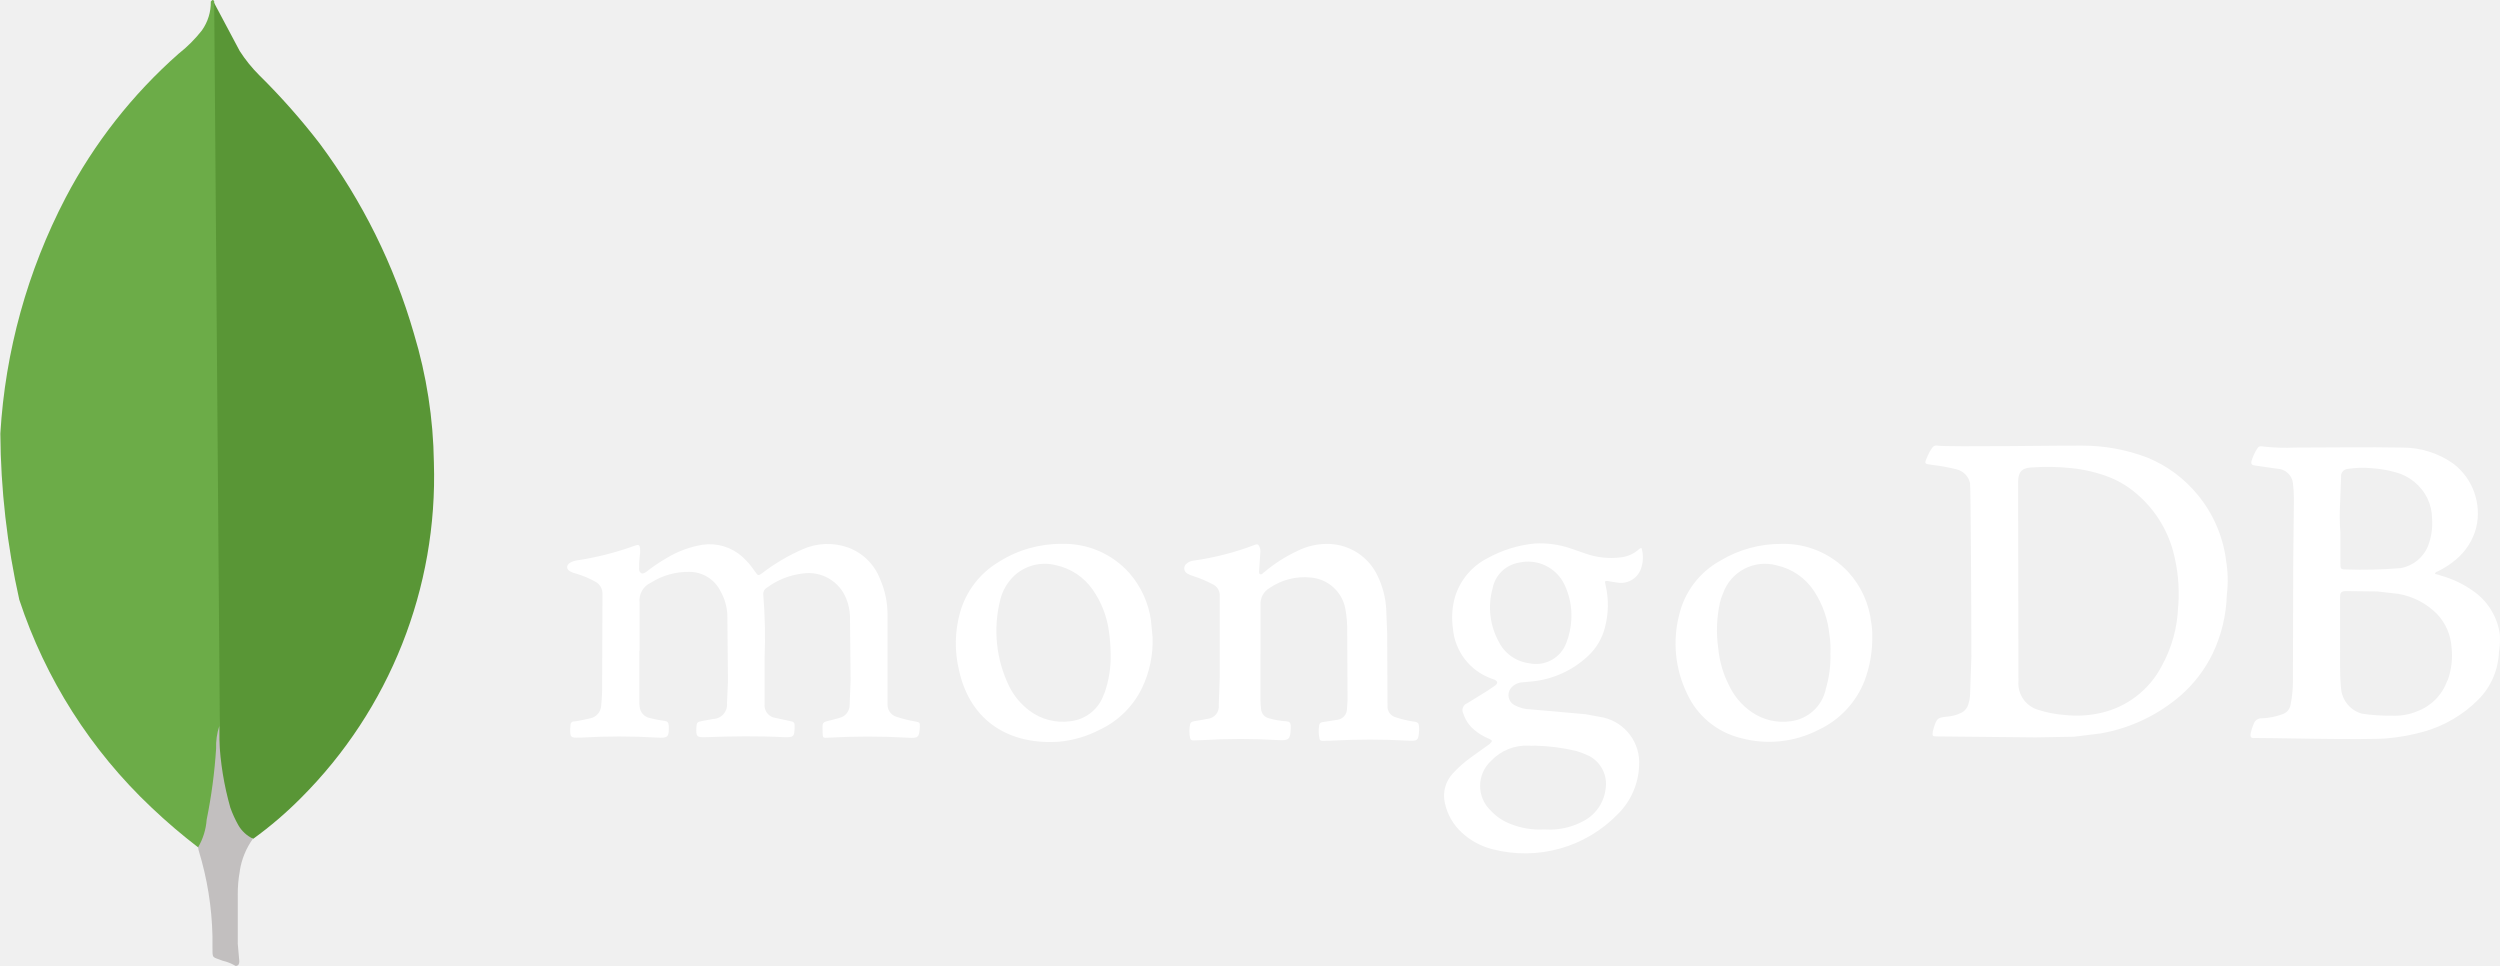
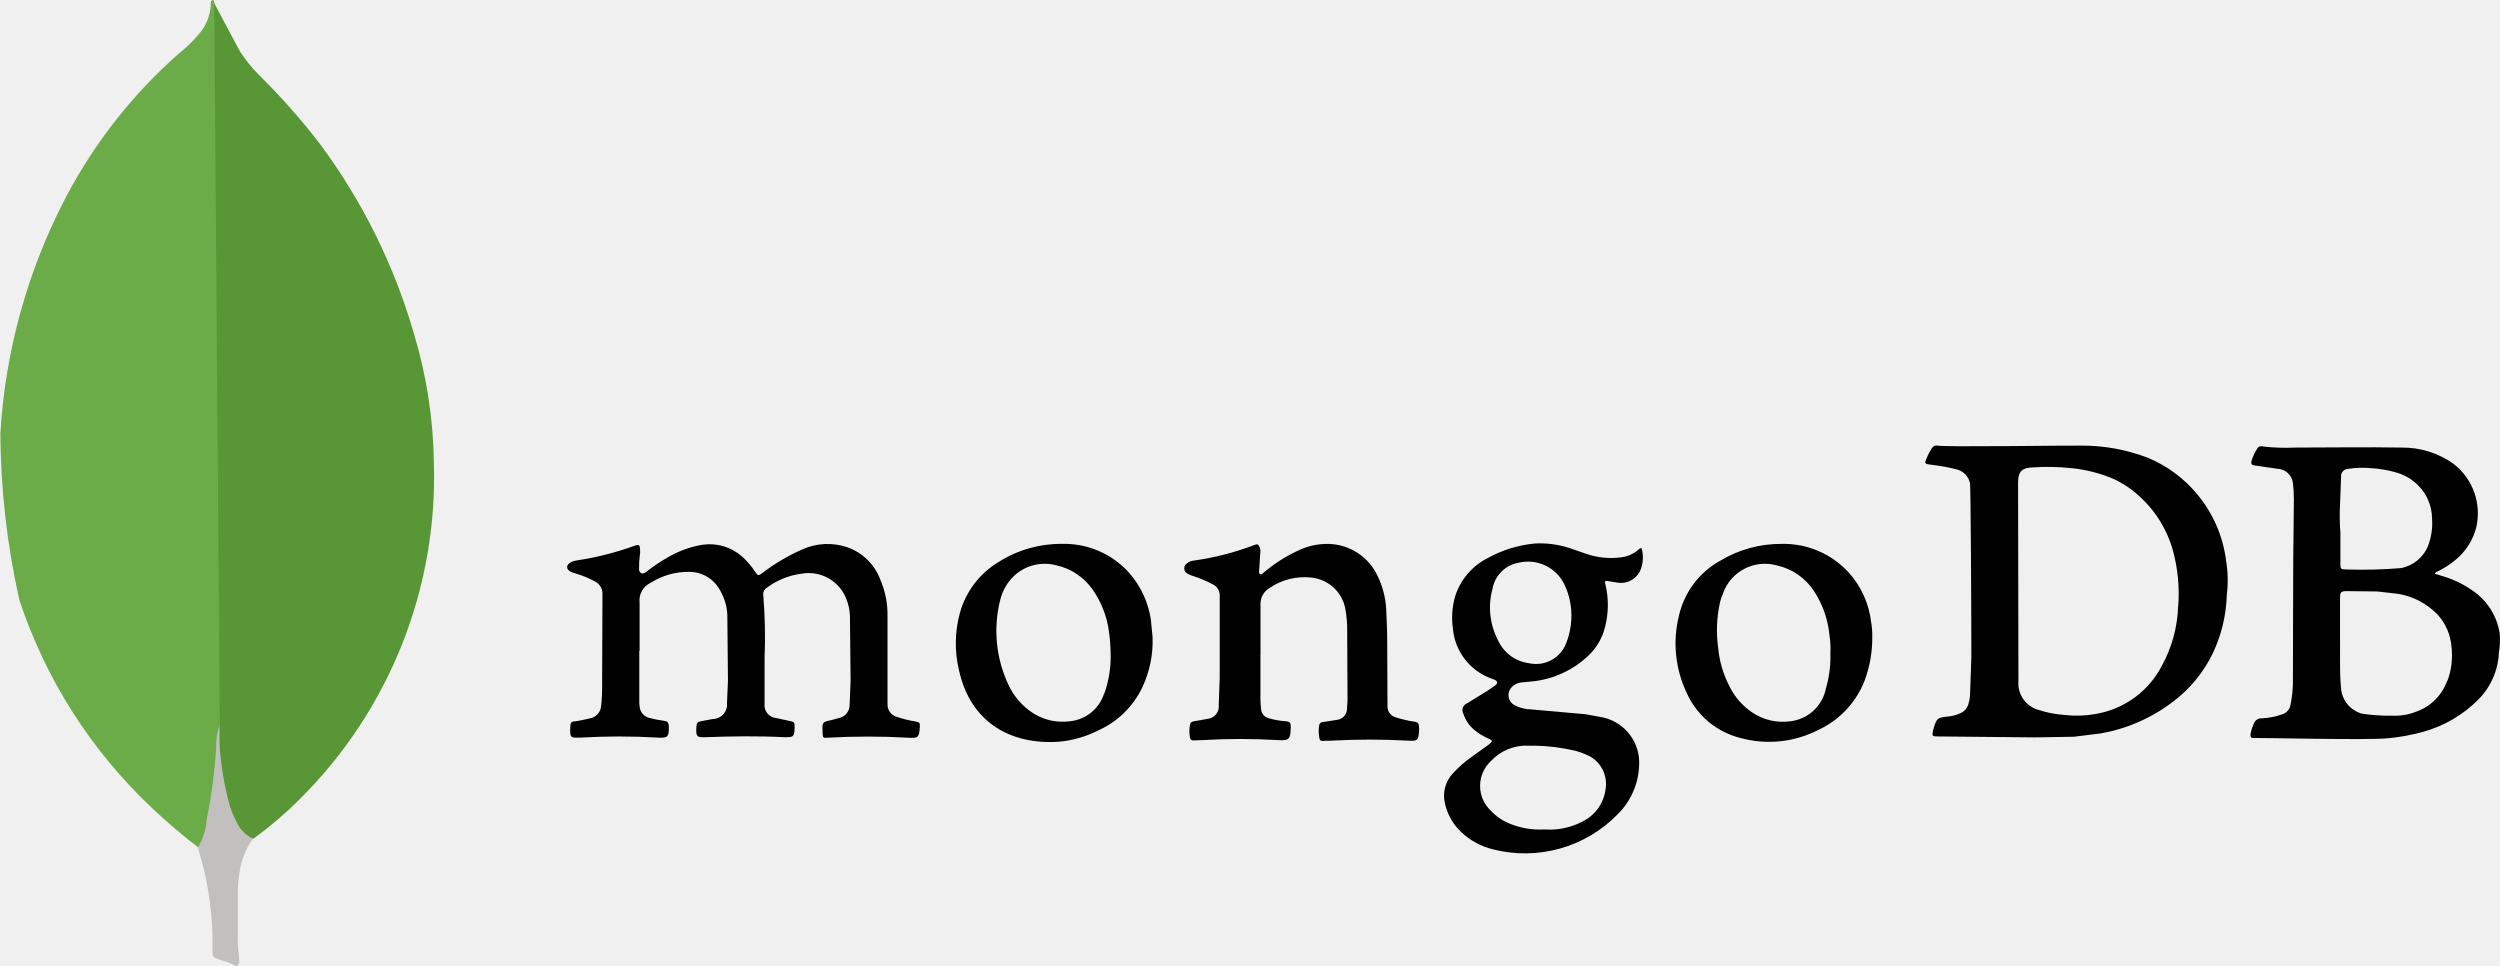
<svg xmlns="http://www.w3.org/2000/svg" width="178.305" height="68.889" viewBox="0 0 178.305 68.889">
  <g id="mongodb-ar21" transform="translate(-7.09 -5.044)">
-     <path id="Path_22583" data-name="Path 22583" d="M16.17,5.154l1.837,3.454A10.363,10.363,0,0,0,19.4,10.334a47.9,47.9,0,0,1,4.314,4.878,42.4,42.4,0,0,1,6.716,13.547,33.34,33.34,0,0,1,1.425,9.193,32.378,32.378,0,0,1-9.493,23.94,27.465,27.465,0,0,1-3.377,2.89c-.64,0-.939-.505-1.2-.939a7.5,7.5,0,0,1-.939-2.7,12.953,12.953,0,0,1-.3-3.415V57.2c-.037-.113-.6-51.783-.376-52.045Z" transform="translate(6.181 0.076)" fill="#599636" />
-     <path id="Path_22584" data-name="Path 22584" d="M22.351,5.118c-.076-.152-.152-.037-.226.037a3.44,3.44,0,0,1-.64,2.064,9.752,9.752,0,0,1-1.651,1.651,35.925,35.925,0,0,0-8.068,10.282A41.682,41.682,0,0,0,7.115,35.963,55.8,55.8,0,0,0,8.467,47.821,35.761,35.761,0,0,0,17.9,62.642a41.021,41.021,0,0,0,3.34,2.851c.337,0,.376-.3.45-.526a10.3,10.3,0,0,0,.337-1.464c.337-1.875.526-3.752.75-5.628L22.366,5.118Z" transform="translate(0 0)" fill="#6cac48" />
-     <path id="Path_22585" data-name="Path 22585" d="M18.445,46.1a5.336,5.336,0,0,1,.939-2.288,2.382,2.382,0,0,1-1.051-.977,7.983,7.983,0,0,1-.563-1.238,21.242,21.242,0,0,1-.789-4.841v-.977a4.728,4.728,0,0,0-.226,1.614,37.531,37.531,0,0,1-.674,5.065,4.537,4.537,0,0,1-.6,1.951.736.736,0,0,0,.037.263,22.5,22.5,0,0,1,.977,6.079v.75c0,.9-.037.713.713,1.011a3.3,3.3,0,0,1,.939.376c.226,0,.263-.185.263-.337L18.3,51.308V47.854a9.057,9.057,0,0,1,.152-1.764Z" transform="translate(5.748 21.049)" fill="#c2bfbf" />
-     <g id="Group_653" data-name="Group 653" transform="translate(47.536 36.821)">
-       <path id="Path_22586" data-name="Path 22586" d="M40.621,37.528V41.1a2.5,2.5,0,0,0,.024.423.9.9,0,0,0,.688.8,8.551,8.551,0,0,0,1.084.212c.212.024.282.117.306.344.024.8-.046.895-.822.847a46.51,46.51,0,0,0-5.432,0H36.3c-.564.024-.611-.024-.611-.588,0-.095.024-.212.024-.306a.249.249,0,0,1,.282-.258c.379-.046.73-.141,1.084-.212a.976.976,0,0,0,.822-.917,13.164,13.164,0,0,0,.069-1.647l.024-6.3a.963.963,0,0,0-.516-.895,6.693,6.693,0,0,0-1.342-.564,1.851,1.851,0,0,1-.4-.141c-.344-.165-.353-.47-.024-.659a1.2,1.2,0,0,1,.4-.141,21.369,21.369,0,0,0,4.184-1.058c.282-.095.353-.069.379.212a2.015,2.015,0,0,1-.024.54,5.92,5.92,0,0,0-.046.895.325.325,0,0,0,.141.306c.117.071.236,0,.344-.069a12.79,12.79,0,0,1,1.528-1.032,7.22,7.22,0,0,1,2.495-.917,3.485,3.485,0,0,1,2.846.847,5.334,5.334,0,0,1,.893,1.034c.236.344.258.353.564.117A13.869,13.869,0,0,1,52.259,30.3a4.366,4.366,0,0,1,3.221-.141A3.865,3.865,0,0,1,57.785,32.4a6.342,6.342,0,0,1,.54,2.632v6.3a.905.905,0,0,0,.588.895,8.77,8.77,0,0,0,1.411.353c.306.069.306.069.306.379-.046.774-.117.822-.871.774a50.625,50.625,0,0,0-5.666,0c-.379.024-.379.024-.4-.353v-.117c-.024-.637-.024-.637.588-.774l.611-.165a.946.946,0,0,0,.73-.917l.069-1.764-.046-4.608a3.665,3.665,0,0,0-.258-1.2,2.883,2.883,0,0,0-3.128-1.81,5.315,5.315,0,0,0-2.54,1.012.506.506,0,0,0-.258.494,36.63,36.63,0,0,1,.095,4.515v3.269a.905.905,0,0,0,.8,1.012l1.084.236c.165.024.258.095.258.282v.172c-.024.659-.069.688-.73.681-1.881-.095-3.763-.069-5.619,0-.637.024-.688-.046-.659-.688.024-.379.069-.4.423-.47l.774-.141a1.024,1.024,0,0,0,.988-1.129l.069-1.576L46.9,34.964a3.784,3.784,0,0,0-.494-1.693,2.476,2.476,0,0,0-2.211-1.364,4.964,4.964,0,0,0-2.753.774,1.385,1.385,0,0,0-.8,1.435v3.433Zm44.3.143v3.316q.006.354.046.705a.723.723,0,0,0,.564.659,5.488,5.488,0,0,0,1.246.212c.236.024.282.117.306.306v.165c-.024.822-.117.917-.917.871a45.312,45.312,0,0,0-5.361,0l-.688.024c-.141,0-.172-.069-.212-.165a2.392,2.392,0,0,1,0-.988c.024-.141.117-.172.258-.212.344-.046.637-.117.964-.172a.887.887,0,0,0,.822-.988l.069-1.975V33.644a.874.874,0,0,0-.54-.871,8.455,8.455,0,0,0-1.342-.564,1.982,1.982,0,0,1-.4-.165.426.426,0,0,1-.046-.752.843.843,0,0,1,.47-.189,19.959,19.959,0,0,0,4.374-1.129c.165-.069.236-.024.306.117a.78.78,0,0,1,.069.47l-.069,1.1c0,.141-.069.344.046.4.141.095.236-.117.353-.172a10.479,10.479,0,0,1,2.281-1.457,4.714,4.714,0,0,1,2.328-.516A3.953,3.953,0,0,1,93.28,32.2a6.176,6.176,0,0,1,.611,2.352l.069,1.721.024,5.2a.787.787,0,0,0,.564.8,7.693,7.693,0,0,0,1.27.306c.379.046.4.117.423.47v.117c-.046.8-.095.822-.895.774a49.19,49.19,0,0,0-5.267,0c-.236.024-.47,0-.688.024-.141,0-.236-.024-.258-.165a2.534,2.534,0,0,1-.024-.941.259.259,0,0,1,.258-.236l1.084-.172a.788.788,0,0,0,.637-.688l.046-.659-.024-4.914a8.272,8.272,0,0,0-.141-1.693,2.743,2.743,0,0,0-2.443-2.185,4.416,4.416,0,0,0-2.963.752,1.3,1.3,0,0,0-.637,1.175v3.551c0-.069,0-.069.024-.069Z" transform="translate(-35.47 -22.897)" fill="#fff" />
-       <path id="Path_22587" data-name="Path 22587" d="M114.4,33.867a9.176,9.176,0,0,0-2-4.585,9.067,9.067,0,0,0-3.622-2.681,13.057,13.057,0,0,0-4.656-.847c-.659-.024-9.64.117-10.3,0a.351.351,0,0,0-.379.165,2.685,2.685,0,0,0-.306.54c-.282.637-.282.588.4.681a12.745,12.745,0,0,1,1.647.306,1.293,1.293,0,0,1,.964.988c.046.258.095,8.534.095,12.391l-.095,2.753a2.58,2.58,0,0,1-.117.611.985.985,0,0,1-.54.637,2.787,2.787,0,0,1-.988.258c-.637.069-.73.095-.941.8l-.069.258c-.046.306-.024.353.282.353l7.03.069,2.753-.046,1.9-.236a11.847,11.847,0,0,0,5.736-2.727,9.549,9.549,0,0,0,2.257-2.963,10.44,10.44,0,0,0,1.012-4.208,8.36,8.36,0,0,0-.069-2.515Zm-3.41,3.338a9.415,9.415,0,0,1-1.175,4.279,6.509,6.509,0,0,1-4.35,3.338,7.71,7.71,0,0,1-2.581.141,7.815,7.815,0,0,1-1.834-.353A1.969,1.969,0,0,1,99.6,42.546l-.024-14.177c0-.847.379-1.032.988-1.058a15.911,15.911,0,0,1,2.775.046,10.427,10.427,0,0,1,2.846.688A6.848,6.848,0,0,1,108.04,29.2a8.2,8.2,0,0,1,2.581,4.043A11.675,11.675,0,0,1,111,37.168Zm22.952,2.306a2.221,2.221,0,0,0-.024-.4,4.508,4.508,0,0,0-1.951-3.033,7.347,7.347,0,0,0-2.257-1.058,2.5,2.5,0,0,0-.4-.117.2.2,0,0,1,.165-.165,6,6,0,0,0,1.316-.847,4.419,4.419,0,0,0,1.457-2.281,4.456,4.456,0,0,0-1.622-4.563,6.237,6.237,0,0,0-3.668-1.153c-2.54-.046-5.1,0-7.639,0a14.268,14.268,0,0,1-2.211-.069c-.141-.024-.344-.069-.447.095a3.344,3.344,0,0,0-.447.964c-.024.165.024.258.212.282l1.622.236a1.165,1.165,0,0,1,1.129,1.012,9.943,9.943,0,0,1,.069,1.175l-.046,4.4-.024,8.7a8.236,8.236,0,0,1-.165,1.528.86.86,0,0,1-.611.705,4.85,4.85,0,0,1-1.411.282.585.585,0,0,0-.611.4,3.054,3.054,0,0,0-.212.659c-.046.282.024.379.306.344.212-.024,7.971.165,9.429.024a14.267,14.267,0,0,0,2.586-.47,8.883,8.883,0,0,0,3.926-2.306,5.058,5.058,0,0,0,1.457-3.386,4.228,4.228,0,0,0,.069-.941Zm-11.4-9.635L122.611,28a.521.521,0,0,1,.494-.588,6.889,6.889,0,0,1,1.693-.046,8.18,8.18,0,0,1,1.669.282,3.514,3.514,0,0,1,2.306,1.881,3.372,3.372,0,0,1,.329,1.435,4.521,4.521,0,0,1-.282,1.927,2.589,2.589,0,0,1-1.951,1.6,33.386,33.386,0,0,1-3.926.095c-.353,0-.379-.046-.379-.4V31.966a15.126,15.126,0,0,1-.024-2.07Zm7.639,12.65a3.607,3.607,0,0,1-2.163,2.185,4.112,4.112,0,0,1-1.721.306,13.7,13.7,0,0,1-2.185-.141,2.046,2.046,0,0,1-1.505-1.834c-.117-1.2-.046-2.423-.069-3.316v-3.1c0-.379.046-.494.447-.494l2.211.024,1.505.172a5.09,5.09,0,0,1,2.775,1.457,3.812,3.812,0,0,1,1.012,2.328,5.214,5.214,0,0,1-.282,2.4Z" transform="translate(3.913 -25.749)" fill="#fff" />
-       <path id="Path_22588" data-name="Path 22588" d="M98.55,32.6l.611.095a1.516,1.516,0,0,0,1.669-1.129,2.375,2.375,0,0,0,0-1.342c-.141,0-.212.117-.282.165a2.259,2.259,0,0,1-1.175.494,5.409,5.409,0,0,1-2.515-.258l-1.153-.4a6.8,6.8,0,0,0-2.495-.327,8.646,8.646,0,0,0-3.386,1.058,4.6,4.6,0,0,0-2.306,2.775,5.491,5.491,0,0,0-.141,2.233A4.167,4.167,0,0,0,90.1,39.521c.095.024.165.069.258.095.212.117.236.236.046.4l-.588.4-1.411.871a.526.526,0,0,0-.282.752,2.46,2.46,0,0,0,.752,1.129,3.923,3.923,0,0,0,1.082.659c.258.117.258.172.024.379l-1.342.964a8.039,8.039,0,0,0-1.27,1.129,2.323,2.323,0,0,0-.564,2.116,3.974,3.974,0,0,0,1.222,2.116A4.99,4.99,0,0,0,90.193,51.7a9.225,9.225,0,0,0,8.959-2.515,5.126,5.126,0,0,0,1.505-3.441,3.3,3.3,0,0,0-2.54-3.433l-1.27-.236-3.88-.344a2.6,2.6,0,0,1-1.2-.306.805.805,0,0,1-.282-1.175,1.117,1.117,0,0,1,.8-.447l.752-.069a6.813,6.813,0,0,0,3.973-1.81,4.164,4.164,0,0,0,1.2-2,6.269,6.269,0,0,0,.046-3.1c-.069-.258-.046-.282.282-.236ZM92.786,44.316a2.484,2.484,0,0,0,.423,0,13.783,13.783,0,0,1,2.963.379,6.16,6.16,0,0,1,.917.353,2.252,2.252,0,0,1,1.175,2.374,2.971,2.971,0,0,1-1.647,2.306,5.032,5.032,0,0,1-2,.564c-.258.024-.494,0-.752,0a5.583,5.583,0,0,1-2.4-.4,3.709,3.709,0,0,1-1.387-.941A2.426,2.426,0,0,1,90.1,45.4a3.454,3.454,0,0,1,2.681-1.084Zm2.681-7.336a2.3,2.3,0,0,1-2.657,1.457,2.815,2.815,0,0,1-2.185-1.576,5.064,5.064,0,0,1-.423-3.739,2.3,2.3,0,0,1,1.881-1.858,2.88,2.88,0,0,1,3.245,1.552,5.135,5.135,0,0,1,.494,2.515,5.327,5.327,0,0,1-.353,1.647Zm-29.625-1.6a6.5,6.5,0,0,0-1.552-3.386,6.21,6.21,0,0,0-4.8-2.07,8.271,8.271,0,0,0-4.515,1.294,6.125,6.125,0,0,0-2.751,3.6,8.184,8.184,0,0,0-.069,4.138c.822,3.716,3.692,5.313,7.123,5.079a7.82,7.82,0,0,0,2.891-.847A6.344,6.344,0,0,0,65.205,40.2a7.725,7.725,0,0,0,.752-3.622l-.117-1.2ZM62.5,40.6a2.856,2.856,0,0,1-2.423,1.975,3.933,3.933,0,0,1-2.868-.73,4.886,4.886,0,0,1-1.481-1.764,9.015,9.015,0,0,1-.637-6.16,3.527,3.527,0,0,1,.988-1.717,3.207,3.207,0,0,1,3.011-.752,4.281,4.281,0,0,1,2.581,1.717,6.744,6.744,0,0,1,1.175,3.011,12.381,12.381,0,0,1,.117,1.457,7.868,7.868,0,0,1-.447,2.963Zm54.714-5.031a6.367,6.367,0,0,0-1.647-3.644,6.279,6.279,0,0,0-4.749-2,8.377,8.377,0,0,0-4.374,1.2A5.987,5.987,0,0,0,103.51,35a8.207,8.207,0,0,0,.564,5.6,5.707,5.707,0,0,0,3.833,3.174,7.707,7.707,0,0,0,5.549-.588,6.445,6.445,0,0,0,3.291-3.527,8.685,8.685,0,0,0,.54-3.128,5.375,5.375,0,0,0-.069-.964Zm-3.245,4.726a2.929,2.929,0,0,1-2.515,2.281,3.909,3.909,0,0,1-2.775-.659,4.78,4.78,0,0,1-1.622-1.927,7.238,7.238,0,0,1-.752-2.586,9.14,9.14,0,0,1,.117-3.291,3.355,3.355,0,0,1,.212-.635,3.17,3.17,0,0,1,3.833-2.022,4.28,4.28,0,0,1,2.681,1.858,6.925,6.925,0,0,1,1.084,3.1,6.307,6.307,0,0,1,.069,1.316,8,8,0,0,1-.344,2.586Z" transform="translate(-24.198 -22.911)" fill="#fff" />
+     <g id="Group_1026" data-name="Group 1026">
+       <path id="Path_22583" data-name="Path 22583" d="M16.17,5.154l1.837,3.454A10.363,10.363,0,0,0,19.4,10.334a47.9,47.9,0,0,1,4.314,4.878,42.4,42.4,0,0,1,6.716,13.547,33.34,33.34,0,0,1,1.425,9.193,32.378,32.378,0,0,1-9.493,23.94,27.465,27.465,0,0,1-3.377,2.89c-.64,0-.939-.505-1.2-.939a7.5,7.5,0,0,1-.939-2.7,12.953,12.953,0,0,1-.3-3.415V57.2c-.037-.113-.6-51.783-.376-52.045Z" transform="translate(6.18 0.076)" fill="#599636" />
+       <path id="Path_22584" data-name="Path 22584" d="M22.351,5.118c-.076-.152-.152-.037-.226.037a3.44,3.44,0,0,1-.64,2.064,9.752,9.752,0,0,1-1.651,1.651,35.925,35.925,0,0,0-8.068,10.282A41.682,41.682,0,0,0,7.115,35.963,55.8,55.8,0,0,0,8.467,47.821,35.761,35.761,0,0,0,17.9,62.642a41.021,41.021,0,0,0,3.34,2.851c.337,0,.376-.3.45-.526a10.3,10.3,0,0,0,.337-1.464c.337-1.875.526-3.752.75-5.628L22.366,5.118Z" fill="#6cac48" />
+       <path id="Path_22585" data-name="Path 22585" d="M18.445,46.1a5.336,5.336,0,0,1,.939-2.288,2.382,2.382,0,0,1-1.051-.977,7.983,7.983,0,0,1-.563-1.238,21.242,21.242,0,0,1-.789-4.841v-.977a4.728,4.728,0,0,0-.226,1.614,37.531,37.531,0,0,1-.674,5.065,4.537,4.537,0,0,1-.6,1.951.736.736,0,0,0,.037.263,22.5,22.5,0,0,1,.977,6.079v.75c0,.9-.037.713.713,1.011a3.3,3.3,0,0,1,.939.376c.226,0,.263-.185.263-.337L18.3,51.308V47.854a9.057,9.057,0,0,1,.152-1.764Z" transform="translate(5.748 21.049)" fill="#c2bfbf" />
+       <g id="Group_653" data-name="Group 653" transform="translate(47.535 36.821)">
+         <path id="Path_22586" data-name="Path 22586" d="M40.621,37.528V41.1a2.5,2.5,0,0,0,.024.423.9.9,0,0,0,.688.8,8.551,8.551,0,0,0,1.084.212c.212.024.282.117.306.344.024.8-.046.895-.822.847a46.51,46.51,0,0,0-5.432,0H36.3c-.564.024-.611-.024-.611-.588,0-.095.024-.212.024-.306a.249.249,0,0,1,.282-.258c.379-.046.73-.141,1.084-.212a.976.976,0,0,0,.822-.917,13.164,13.164,0,0,0,.069-1.647l.024-6.3a.963.963,0,0,0-.516-.895,6.693,6.693,0,0,0-1.342-.564,1.851,1.851,0,0,1-.4-.141c-.344-.165-.353-.47-.024-.659a1.2,1.2,0,0,1,.4-.141,21.369,21.369,0,0,0,4.184-1.058c.282-.095.353-.069.379.212a2.015,2.015,0,0,1-.024.54,5.92,5.92,0,0,0-.046.895.325.325,0,0,0,.141.306c.117.071.236,0,.344-.069a12.79,12.79,0,0,1,1.528-1.032,7.22,7.22,0,0,1,2.495-.917,3.485,3.485,0,0,1,2.846.847,5.334,5.334,0,0,1,.893,1.034c.236.344.258.353.564.117A13.869,13.869,0,0,1,52.259,30.3a4.366,4.366,0,0,1,3.221-.141A3.865,3.865,0,0,1,57.785,32.4a6.342,6.342,0,0,1,.54,2.632v6.3a.905.905,0,0,0,.588.895,8.77,8.77,0,0,0,1.411.353c.306.069.306.069.306.379-.046.774-.117.822-.871.774a50.625,50.625,0,0,0-5.666,0c-.379.024-.379.024-.4-.353v-.117c-.024-.637-.024-.637.588-.774l.611-.165a.946.946,0,0,0,.73-.917l.069-1.764-.046-4.608a3.665,3.665,0,0,0-.258-1.2,2.883,2.883,0,0,0-3.128-1.81,5.315,5.315,0,0,0-2.54,1.012.506.506,0,0,0-.258.494,36.63,36.63,0,0,1,.095,4.515v3.269a.905.905,0,0,0,.8,1.012l1.084.236c.165.024.258.095.258.282v.172c-.024.659-.069.688-.73.681-1.881-.095-3.763-.069-5.619,0-.637.024-.688-.046-.659-.688.024-.379.069-.4.423-.47l.774-.141a1.024,1.024,0,0,0,.988-1.129l.069-1.576L46.9,34.964a3.784,3.784,0,0,0-.494-1.693,2.476,2.476,0,0,0-2.211-1.364,4.964,4.964,0,0,0-2.753.774,1.385,1.385,0,0,0-.8,1.435v3.433Zm44.3.143v3.316q.006.354.046.705a.723.723,0,0,0,.564.659,5.488,5.488,0,0,0,1.246.212c.236.024.282.117.306.306v.165c-.024.822-.117.917-.917.871a45.312,45.312,0,0,0-5.361,0l-.688.024c-.141,0-.172-.069-.212-.165a2.392,2.392,0,0,1,0-.988c.024-.141.117-.172.258-.212.344-.046.637-.117.964-.172a.887.887,0,0,0,.822-.988l.069-1.975V33.644a.874.874,0,0,0-.54-.871,8.455,8.455,0,0,0-1.342-.564,1.982,1.982,0,0,1-.4-.165.426.426,0,0,1-.046-.752.843.843,0,0,1,.47-.189,19.959,19.959,0,0,0,4.374-1.129c.165-.069.236-.024.306.117a.78.78,0,0,1,.069.47l-.069,1.1c0,.141-.069.344.046.4.141.095.236-.117.353-.172a10.479,10.479,0,0,1,2.281-1.457,4.714,4.714,0,0,1,2.328-.516A3.953,3.953,0,0,1,93.28,32.2a6.176,6.176,0,0,1,.611,2.352l.069,1.721.024,5.2a.787.787,0,0,0,.564.8,7.693,7.693,0,0,0,1.27.306c.379.046.4.117.423.47v.117c-.046.8-.095.822-.895.774a49.19,49.19,0,0,0-5.267,0c-.236.024-.47,0-.688.024-.141,0-.236-.024-.258-.165a2.534,2.534,0,0,1-.024-.941.259.259,0,0,1,.258-.236l1.084-.172a.788.788,0,0,0,.637-.688l.046-.659-.024-4.914a8.272,8.272,0,0,0-.141-1.693,2.743,2.743,0,0,0-2.443-2.185,4.416,4.416,0,0,0-2.963.752,1.3,1.3,0,0,0-.637,1.175v3.551c0-.069,0-.069.024-.069Z" transform="translate(-35.47 -22.897)" />
+         <path id="Path_22587" data-name="Path 22587" d="M114.4,33.867a9.176,9.176,0,0,0-2-4.585,9.067,9.067,0,0,0-3.622-2.681,13.057,13.057,0,0,0-4.656-.847c-.659-.024-9.64.117-10.3,0a.351.351,0,0,0-.379.165,2.685,2.685,0,0,0-.306.54c-.282.637-.282.588.4.681a12.745,12.745,0,0,1,1.647.306,1.293,1.293,0,0,1,.964.988c.046.258.095,8.534.095,12.391l-.095,2.753a2.58,2.58,0,0,1-.117.611.985.985,0,0,1-.54.637,2.787,2.787,0,0,1-.988.258c-.637.069-.73.095-.941.8l-.069.258c-.046.306-.024.353.282.353l7.03.069,2.753-.046,1.9-.236a11.847,11.847,0,0,0,5.736-2.727,9.549,9.549,0,0,0,2.257-2.963,10.44,10.44,0,0,0,1.012-4.208,8.36,8.36,0,0,0-.069-2.515Zm-3.41,3.338a9.415,9.415,0,0,1-1.175,4.279,6.509,6.509,0,0,1-4.35,3.338,7.71,7.71,0,0,1-2.581.141,7.815,7.815,0,0,1-1.834-.353A1.969,1.969,0,0,1,99.6,42.546l-.024-14.177c0-.847.379-1.032.988-1.058a15.911,15.911,0,0,1,2.775.046,10.427,10.427,0,0,1,2.846.688A6.848,6.848,0,0,1,108.04,29.2a8.2,8.2,0,0,1,2.581,4.043A11.675,11.675,0,0,1,111,37.168Zm22.952,2.306a2.221,2.221,0,0,0-.024-.4,4.508,4.508,0,0,0-1.951-3.033,7.347,7.347,0,0,0-2.257-1.058,2.5,2.5,0,0,0-.4-.117.2.2,0,0,1,.165-.165,6,6,0,0,0,1.316-.847,4.419,4.419,0,0,0,1.457-2.281,4.456,4.456,0,0,0-1.622-4.563,6.237,6.237,0,0,0-3.668-1.153c-2.54-.046-5.1,0-7.639,0a14.268,14.268,0,0,1-2.211-.069c-.141-.024-.344-.069-.447.095a3.344,3.344,0,0,0-.447.964c-.024.165.024.258.212.282l1.622.236a1.165,1.165,0,0,1,1.129,1.012,9.943,9.943,0,0,1,.069,1.175l-.046,4.4-.024,8.7a8.236,8.236,0,0,1-.165,1.528.86.86,0,0,1-.611.705,4.85,4.85,0,0,1-1.411.282.585.585,0,0,0-.611.4,3.054,3.054,0,0,0-.212.659c-.046.282.024.379.306.344.212-.024,7.971.165,9.429.024a14.267,14.267,0,0,0,2.586-.47,8.883,8.883,0,0,0,3.926-2.306,5.058,5.058,0,0,0,1.457-3.386,4.228,4.228,0,0,0,.069-.941Zm-11.4-9.635L122.611,28a.521.521,0,0,1,.494-.588,6.889,6.889,0,0,1,1.693-.046,8.18,8.18,0,0,1,1.669.282,3.514,3.514,0,0,1,2.306,1.881,3.372,3.372,0,0,1,.329,1.435,4.521,4.521,0,0,1-.282,1.927,2.589,2.589,0,0,1-1.951,1.6,33.386,33.386,0,0,1-3.926.095c-.353,0-.379-.046-.379-.4V31.966a15.126,15.126,0,0,1-.024-2.07Zm7.639,12.65a3.607,3.607,0,0,1-2.163,2.185,4.112,4.112,0,0,1-1.721.306,13.7,13.7,0,0,1-2.185-.141,2.046,2.046,0,0,1-1.505-1.834c-.117-1.2-.046-2.423-.069-3.316v-3.1c0-.379.046-.494.447-.494l2.211.024,1.505.172a5.09,5.09,0,0,1,2.775,1.457,3.812,3.812,0,0,1,1.012,2.328,5.214,5.214,0,0,1-.282,2.4Z" transform="translate(3.913 -25.749)" />
+         <path id="Path_22588" data-name="Path 22588" d="M98.55,32.6l.611.095a1.516,1.516,0,0,0,1.669-1.129,2.375,2.375,0,0,0,0-1.342c-.141,0-.212.117-.282.165a2.259,2.259,0,0,1-1.175.494,5.409,5.409,0,0,1-2.515-.258l-1.153-.4a6.8,6.8,0,0,0-2.495-.327,8.646,8.646,0,0,0-3.386,1.058,4.6,4.6,0,0,0-2.306,2.775,5.491,5.491,0,0,0-.141,2.233A4.167,4.167,0,0,0,90.1,39.521c.095.024.165.069.258.095.212.117.236.236.046.4l-.588.4-1.411.871a.526.526,0,0,0-.282.752,2.46,2.46,0,0,0,.752,1.129,3.923,3.923,0,0,0,1.082.659c.258.117.258.172.024.379l-1.342.964a8.039,8.039,0,0,0-1.27,1.129,2.323,2.323,0,0,0-.564,2.116,3.974,3.974,0,0,0,1.222,2.116A4.99,4.99,0,0,0,90.193,51.7a9.225,9.225,0,0,0,8.959-2.515,5.126,5.126,0,0,0,1.505-3.441,3.3,3.3,0,0,0-2.54-3.433l-1.27-.236-3.88-.344a2.6,2.6,0,0,1-1.2-.306.805.805,0,0,1-.282-1.175,1.117,1.117,0,0,1,.8-.447l.752-.069a6.813,6.813,0,0,0,3.973-1.81,4.164,4.164,0,0,0,1.2-2,6.269,6.269,0,0,0,.046-3.1c-.069-.258-.046-.282.282-.236ZM92.786,44.316a2.484,2.484,0,0,0,.423,0,13.783,13.783,0,0,1,2.963.379,6.16,6.16,0,0,1,.917.353,2.252,2.252,0,0,1,1.175,2.374,2.971,2.971,0,0,1-1.647,2.306,5.032,5.032,0,0,1-2,.564c-.258.024-.494,0-.752,0a5.583,5.583,0,0,1-2.4-.4,3.709,3.709,0,0,1-1.387-.941A2.426,2.426,0,0,1,90.1,45.4a3.454,3.454,0,0,1,2.681-1.084Zm2.681-7.336a2.3,2.3,0,0,1-2.657,1.457,2.815,2.815,0,0,1-2.185-1.576,5.064,5.064,0,0,1-.423-3.739,2.3,2.3,0,0,1,1.881-1.858,2.88,2.88,0,0,1,3.245,1.552,5.135,5.135,0,0,1,.494,2.515,5.327,5.327,0,0,1-.353,1.647Zm-29.625-1.6a6.5,6.5,0,0,0-1.552-3.386,6.21,6.21,0,0,0-4.8-2.07,8.271,8.271,0,0,0-4.515,1.294,6.125,6.125,0,0,0-2.751,3.6,8.184,8.184,0,0,0-.069,4.138c.822,3.716,3.692,5.313,7.123,5.079a7.82,7.82,0,0,0,2.891-.847A6.344,6.344,0,0,0,65.205,40.2a7.725,7.725,0,0,0,.752-3.622l-.117-1.2ZM62.5,40.6a2.856,2.856,0,0,1-2.423,1.975,3.933,3.933,0,0,1-2.868-.73,4.886,4.886,0,0,1-1.481-1.764,9.015,9.015,0,0,1-.637-6.16,3.527,3.527,0,0,1,.988-1.717,3.207,3.207,0,0,1,3.011-.752,4.281,4.281,0,0,1,2.581,1.717,6.744,6.744,0,0,1,1.175,3.011,12.381,12.381,0,0,1,.117,1.457,7.868,7.868,0,0,1-.447,2.963Zm54.714-5.031a6.367,6.367,0,0,0-1.647-3.644,6.279,6.279,0,0,0-4.749-2,8.377,8.377,0,0,0-4.374,1.2A5.987,5.987,0,0,0,103.51,35a8.207,8.207,0,0,0,.564,5.6,5.707,5.707,0,0,0,3.833,3.174,7.707,7.707,0,0,0,5.549-.588,6.445,6.445,0,0,0,3.291-3.527,8.685,8.685,0,0,0,.54-3.128,5.375,5.375,0,0,0-.069-.964Zm-3.245,4.726a2.929,2.929,0,0,1-2.515,2.281,3.909,3.909,0,0,1-2.775-.659,4.78,4.78,0,0,1-1.622-1.927,7.238,7.238,0,0,1-.752-2.586,9.14,9.14,0,0,1,.117-3.291,3.355,3.355,0,0,1,.212-.635,3.17,3.17,0,0,1,3.833-2.022,4.28,4.28,0,0,1,2.681,1.858,6.925,6.925,0,0,1,1.084,3.1,6.307,6.307,0,0,1,.069,1.316,8,8,0,0,1-.344,2.586Z" transform="translate(-24.198 -22.911)" />
+       </g>
    </g>
  </g>
</svg>
